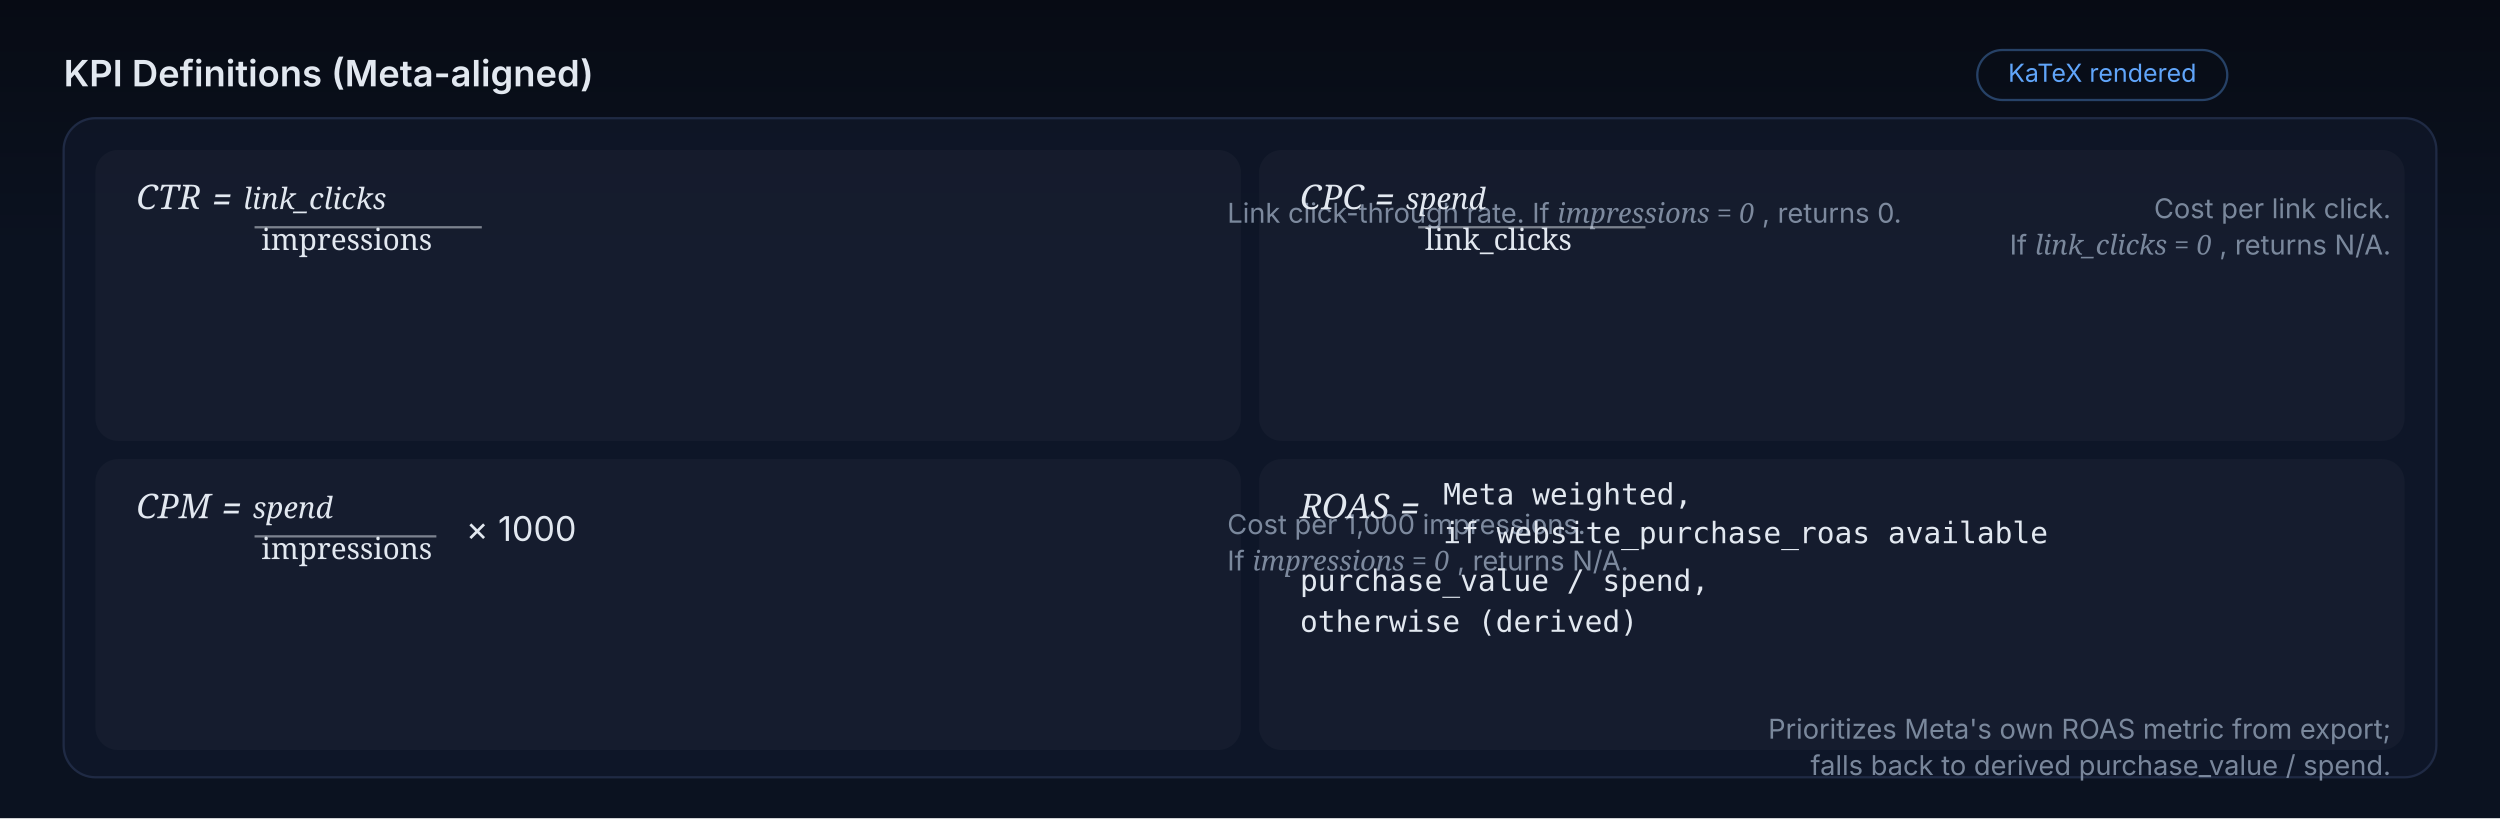
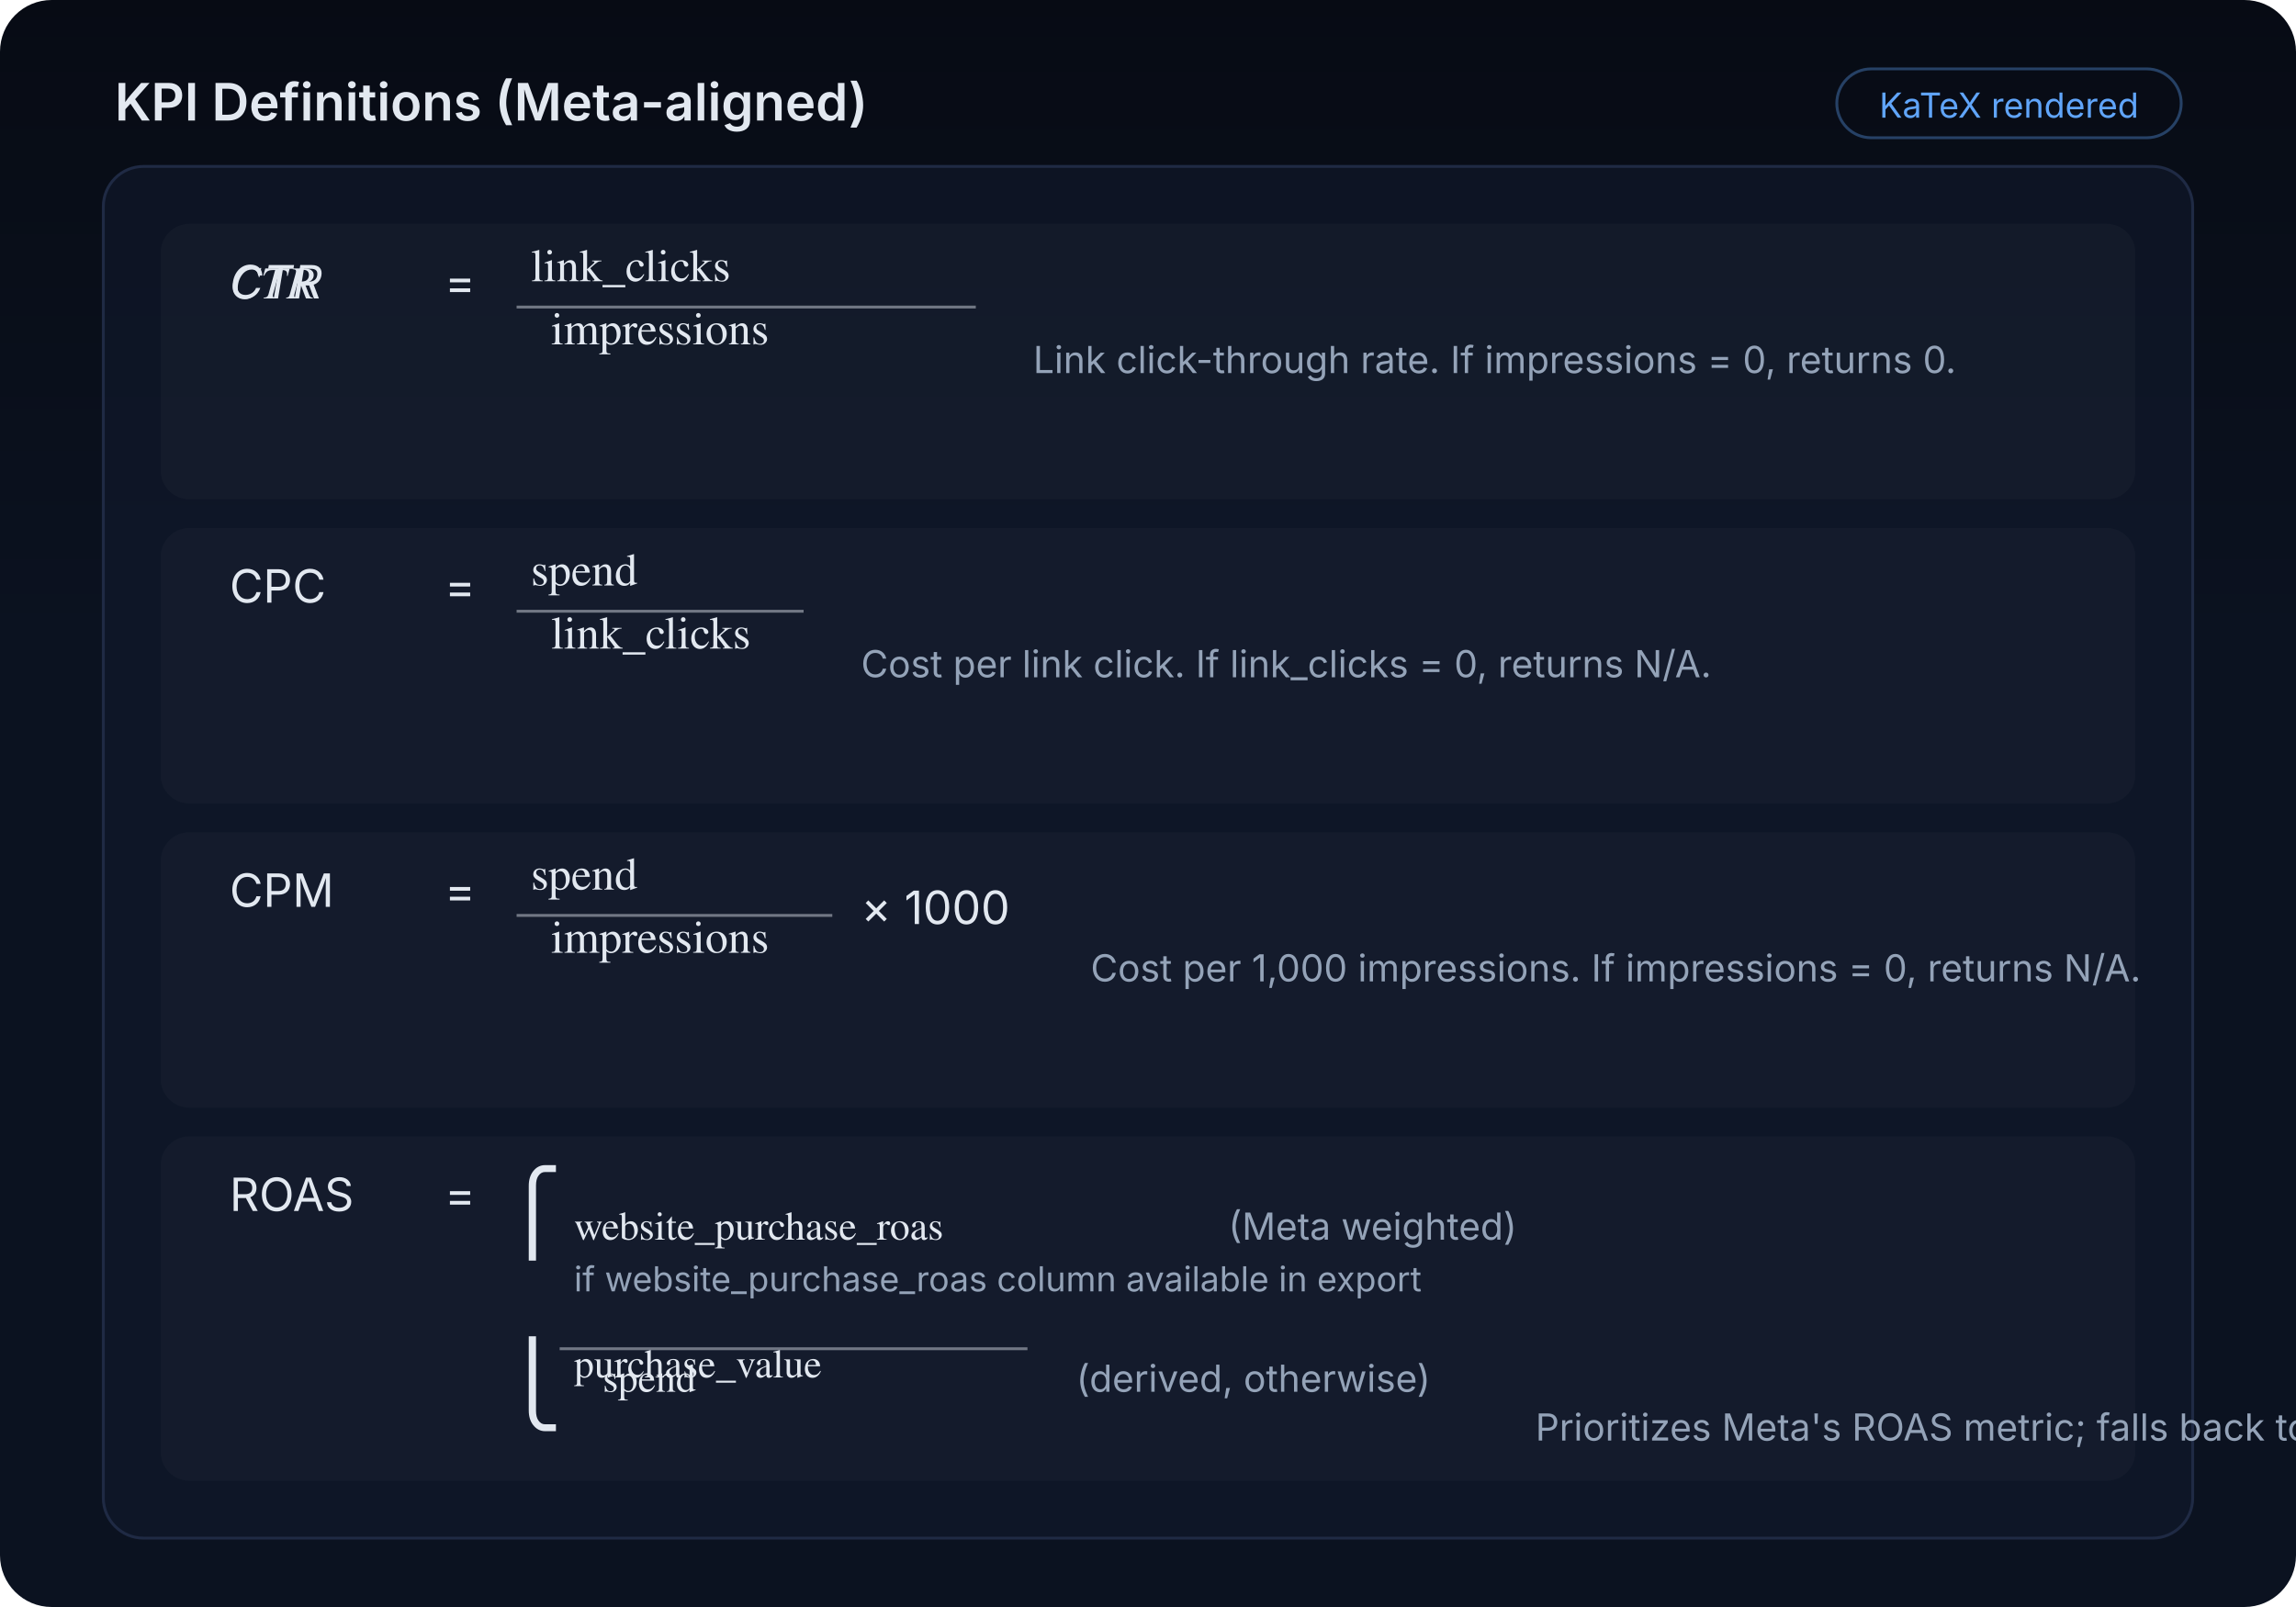
- <svg xmlns="http://www.w3.org/2000/svg" viewBox="0 0 1100 360" font-family="ui-sans-serif, system-ui, -apple-system, sans-serif">
+ <svg xmlns="http://www.w3.org/2000/svg" viewBox="0 0 800 560" font-family="ui-sans-serif, system-ui, -apple-system, sans-serif">
  <defs>
    <linearGradient id="bg" x1="0" y1="0" x2="0" y2="1">
      <stop offset="0%" stop-color="#070b14" />
-       <stop offset="30%" stop-color="#0b1220" />
-     </linearGradient>
-     <linearGradient id="cardBg" x1="0" y1="0" x2="0" y2="1">
-       <stop offset="0%" stop-color="rgba(17,26,46,0.6)" stop-opacity="0.6" />
-       <stop offset="100%" stop-color="rgba(17,26,46,0.6)" stop-opacity="0.6" />
-     </linearGradient>
-     <linearGradient id="formulaBg" x1="0" y1="0" x2="0" y2="1">
-       <stop offset="0%" stop-color="rgba(255,255,255,0.03)" />
-       <stop offset="100%" stop-color="rgba(255,255,255,0.03)" />
+       <stop offset="40%" stop-color="#0b1220" />
    </linearGradient>
  </defs>
-   <rect width="1100" height="360" fill="url(#bg)" />
-   <text x="28" y="38" fill="#e2e8f0" font-size="16" font-weight="600">KPI Definitions (Meta-aligned)</text>
-   <rect x="28" y="52" width="1044" height="290" rx="14" fill="rgba(17,26,46,0.6)" stroke="#1f2a44" stroke-width="1" />
-   <rect x="42" y="66" width="504" height="128" rx="10" fill="rgba(255,255,255,0.03)" />
-   <text x="60" y="92" fill="#e2e8f0" font-size="15" font-style="italic">
-     <tspan font-family="KaTeX_Main, serif" font-style="italic">CTR</tspan>
-     <tspan>=</tspan>
-     <tspan font-size="13">
-       <tspan fill="#e2e8f0" font-family="KaTeX_Main, serif">link_clicks</tspan>
-     </tspan>
-   </text>
-   <line x1="112" y1="100" x2="212" y2="100" stroke="#e2e8f0" stroke-width="1" stroke-opacity="0.5" />
-   <text x="115" y="110" fill="#e2e8f0" font-size="13">
-     <tspan fill="#e2e8f0" font-family="KaTeX_Main, serif">impressions</tspan>
-   </text>
-   <text x="540" y="98" fill="#e2e8f0" font-size="12" opacity="0.8">
-     <tspan fill="#94a3b8">Link click-through rate. If </tspan>
-     <tspan fill="#94a3b8" font-family="KaTeX_Main, serif" font-style="italic">impressions = 0</tspan>
-     <tspan fill="#94a3b8">, returns 0.</tspan>
-   </text>
-   <rect x="554" y="66" width="504" height="128" rx="10" fill="rgba(255,255,255,0.03)" />
-   <text x="572" y="92" fill="#e2e8f0" font-size="15" font-style="italic">
-     <tspan font-family="KaTeX_Main, serif" font-style="italic">CPC</tspan>
-     <tspan>=</tspan>
-     <tspan font-size="13">
-       <tspan fill="#e2e8f0" font-family="KaTeX_Main, serif">spend</tspan>
-     </tspan>
-   </text>
-   <line x1="624" y1="100" x2="724" y2="100" stroke="#e2e8f0" stroke-width="1" stroke-opacity="0.5" />
-   <text x="627" y="110" fill="#e2e8f0" font-size="13">
-     <tspan fill="#e2e8f0" font-family="KaTeX_Main, serif">link_clicks</tspan>
-   </text>
-   <text x="1052" y="96" fill="#e2e8f0" font-size="12" opacity="0.8" text-anchor="end">
-     <tspan fill="#94a3b8">Cost per link click.</tspan>
-   </text>
-   <text x="1052" y="112" fill="#e2e8f0" font-size="12" opacity="0.8" text-anchor="end">
-     <tspan fill="#94a3b8">If </tspan>
-     <tspan fill="#94a3b8" font-family="KaTeX_Main, serif" font-style="italic">link_clicks = 0</tspan>
-     <tspan fill="#94a3b8">, returns N/A.</tspan>
-   </text>
-   <rect x="42" y="202" width="504" height="128" rx="10" fill="rgba(255,255,255,0.03)" />
-   <text x="60" y="228" fill="#e2e8f0" font-size="15" font-style="italic">
-     <tspan font-family="KaTeX_Main, serif" font-style="italic">CPM</tspan>
-     <tspan>=</tspan>
-     <tspan font-size="13">
-       <tspan fill="#e2e8f0" font-family="KaTeX_Main, serif">spend</tspan>
-     </tspan>
-   </text>
-   <line x1="112" y1="236" x2="192" y2="236" stroke="#e2e8f0" stroke-width="1" stroke-opacity="0.5" />
-   <text x="115" y="246" fill="#e2e8f0" font-size="13">
-     <tspan fill="#e2e8f0" font-family="KaTeX_Main, serif">impressions</tspan>
-   </text>
-   <text x="205" y="238" fill="#e2e8f0" font-size="15">× 1000</text>
-   <text x="540" y="235" fill="#e2e8f0" font-size="12" opacity="0.8">
-     <tspan fill="#94a3b8">Cost per 1,000 impressions.</tspan>
-   </text>
-   <text x="540" y="251" fill="#e2e8f0" font-size="12" opacity="0.8">
-     <tspan fill="#94a3b8">If </tspan>
-     <tspan fill="#94a3b8" font-family="KaTeX_Main, serif" font-style="italic">impressions = 0</tspan>
-     <tspan fill="#94a3b8">, returns N/A.</tspan>
-   </text>
-   <rect x="554" y="202" width="504" height="128" rx="10" fill="rgba(255,255,255,0.03)" />
-   <text x="572" y="228" fill="#e2e8f0" font-size="15" font-style="italic">
-     <tspan font-family="KaTeX_Main, serif" font-style="italic">ROAS</tspan>
-     <tspan>=</tspan>
-   </text>
-   <text x="635" y="222" fill="#e2e8f0" font-size="13" font-family="monospace">
-     <tspan>Meta weighted,</tspan>
-   </text>
-   <text x="635" y="239" fill="#e2e8f0" font-size="13" font-family="monospace">
-     <tspan>if website_purchase_roas available</tspan>
-   </text>
-   <text x="572" y="260" fill="#e2e8f0" font-size="13" font-family="monospace">
-     <tspan>purchase_value / spend,</tspan>
-   </text>
-   <text x="572" y="278" fill="#e2e8f0" font-size="13" font-family="monospace">
-     <tspan>otherwise (derived)</tspan>
-   </text>
-   <text x="1052" y="325" fill="#e2e8f0" font-size="12" opacity="0.8" text-anchor="end">
-     <tspan fill="#94a3b8">Prioritizes Meta's own ROAS metric from export;</tspan>
-   </text>
-   <text x="1052" y="341" fill="#e2e8f0" font-size="12" opacity="0.8" text-anchor="end">
-     <tspan fill="#94a3b8">falls back to derived purchase_value / spend.</tspan>
-   </text>
-   <rect x="870" y="22" width="110" height="22" rx="11" fill="none" stroke="#60a5fa" stroke-opacity="0.35" stroke-width="1" />
-   <text x="925" y="36" fill="#60a5fa" font-size="11" text-anchor="middle">KaTeX rendered</text>
+   <rect width="800" height="560" rx="18" fill="url(#bg)" />
+   <text x="40" y="42" fill="#e2e8f0" font-size="18" font-weight="600">KPI Definitions (Meta-aligned)</text>
+   <rect x="640" y="24" width="120" height="24" rx="12" fill="none" stroke="#60a5fa" stroke-opacity="0.35" />
+   <text x="700" y="41" fill="#60a5fa" font-size="12" text-anchor="middle">KaTeX rendered</text>
+   <rect x="36" y="58" width="728" height="478" rx="14" fill="rgba(17,26,46,0.55)" stroke="#1f2a44" stroke-width="1" />
+   <rect x="56" y="78" width="688" height="96" rx="10" fill="rgba(255,255,255,0.025)" />
+   <text x="80" y="104" fill="#e2e8f0" font-size="16" font-weight="500" font-style="italic" font-family="KaTeX_Main, Times, serif">CTR</text>
+   <text x="80" y="104" fill="#e2e8f0" font-size="16" font-style="italic">CTR</text>
+   <text x="155" y="104" fill="#e2e8f0" font-size="16">=</text>
+   <text x="185" y="98" fill="#e2e8f0" font-size="16" font-family="KaTeX_Main, Times, serif">link_clicks</text>
+   <line x1="180" y1="107" x2="340" y2="107" stroke="#e2e8f0" stroke-opacity="0.45" stroke-width="1" />
+   <text x="192" y="120" fill="#e2e8f0" font-size="16" font-family="KaTeX_Main, Times, serif">impressions</text>
+   <text x="360" y="130" fill="#94a3b8" font-size="13">Link click-through rate. If impressions = 0, returns 0.</text>
+   <rect x="56" y="184" width="688" height="96" rx="10" fill="rgba(255,255,255,0.025)" />
+   <text x="80" y="210" fill="#e2e8f0" font-size="16">CPC</text>
+   <text x="155" y="210" fill="#e2e8f0" font-size="16">=</text>
+   <text x="185" y="204" fill="#e2e8f0" font-size="16" font-family="KaTeX_Main, Times, serif">spend</text>
+   <line x1="180" y1="213" x2="280" y2="213" stroke="#e2e8f0" stroke-opacity="0.45" stroke-width="1" />
+   <text x="192" y="226" fill="#e2e8f0" font-size="16" font-family="KaTeX_Main, Times, serif">link_clicks</text>
+   <text x="300" y="236" fill="#94a3b8" font-size="13">Cost per link click. If link_clicks = 0, returns N/A.</text>
+   <rect x="56" y="290" width="688" height="96" rx="10" fill="rgba(255,255,255,0.025)" />
+   <text x="80" y="316" fill="#e2e8f0" font-size="16">CPM</text>
+   <text x="155" y="316" fill="#e2e8f0" font-size="16">=</text>
+   <text x="185" y="310" fill="#e2e8f0" font-size="16" font-family="KaTeX_Main, Times, serif">spend</text>
+   <line x1="180" y1="319" x2="290" y2="319" stroke="#e2e8f0" stroke-opacity="0.45" stroke-width="1" />
+   <text x="192" y="332" fill="#e2e8f0" font-size="16" font-family="KaTeX_Main, Times, serif">impressions</text>
+   <text x="300" y="322" fill="#e2e8f0" font-size="16"> × 1000</text>
+   <text x="380" y="342" fill="#94a3b8" font-size="13">Cost per 1,000 impressions. If impressions = 0, returns N/A.</text>
+   <rect x="56" y="396" width="688" height="120" rx="10" fill="rgba(255,255,255,0.025)" />
+   <text x="80" y="422" fill="#e2e8f0" font-size="16">ROAS</text>
+   <text x="155" y="422" fill="#e2e8f0" font-size="16">=</text>
+   <text x="175" y="432" fill="#e2e8f0" font-size="28">⎧</text>
+   <text x="175" y="492" fill="#e2e8f0" font-size="28">⎩</text>
+   <text x="200" y="432" fill="#e2e8f0" font-size="14" font-family="KaTeX_Main, Times, serif">website_purchase_roas</text>
+   <text x="428" y="432" fill="#94a3b8" font-size="13">(Meta weighted)</text>
+   <text x="200" y="450" fill="#94a3b8" font-size="12">if website_purchase_roas column available in export</text>
+   <text x="200" y="480" fill="#e2e8f0" font-size="14" font-family="KaTeX_Main, Times, serif">purchase_value</text>
+   <line x1="195" y1="470" x2="358" y2="470" stroke="#e2e8f0" stroke-opacity="0.45" stroke-width="1" />
+   <text x="210" y="485" fill="#e2e8f0" font-size="14" font-family="KaTeX_Main, Times, serif">spend</text>
+   <text x="375" y="485" fill="#94a3b8" font-size="13">(derived, otherwise)</text>
+   <text x="535" y="502" fill="#94a3b8" font-size="13">Prioritizes Meta's ROAS metric; falls back to purchase_value / spend.</text>
</svg>
